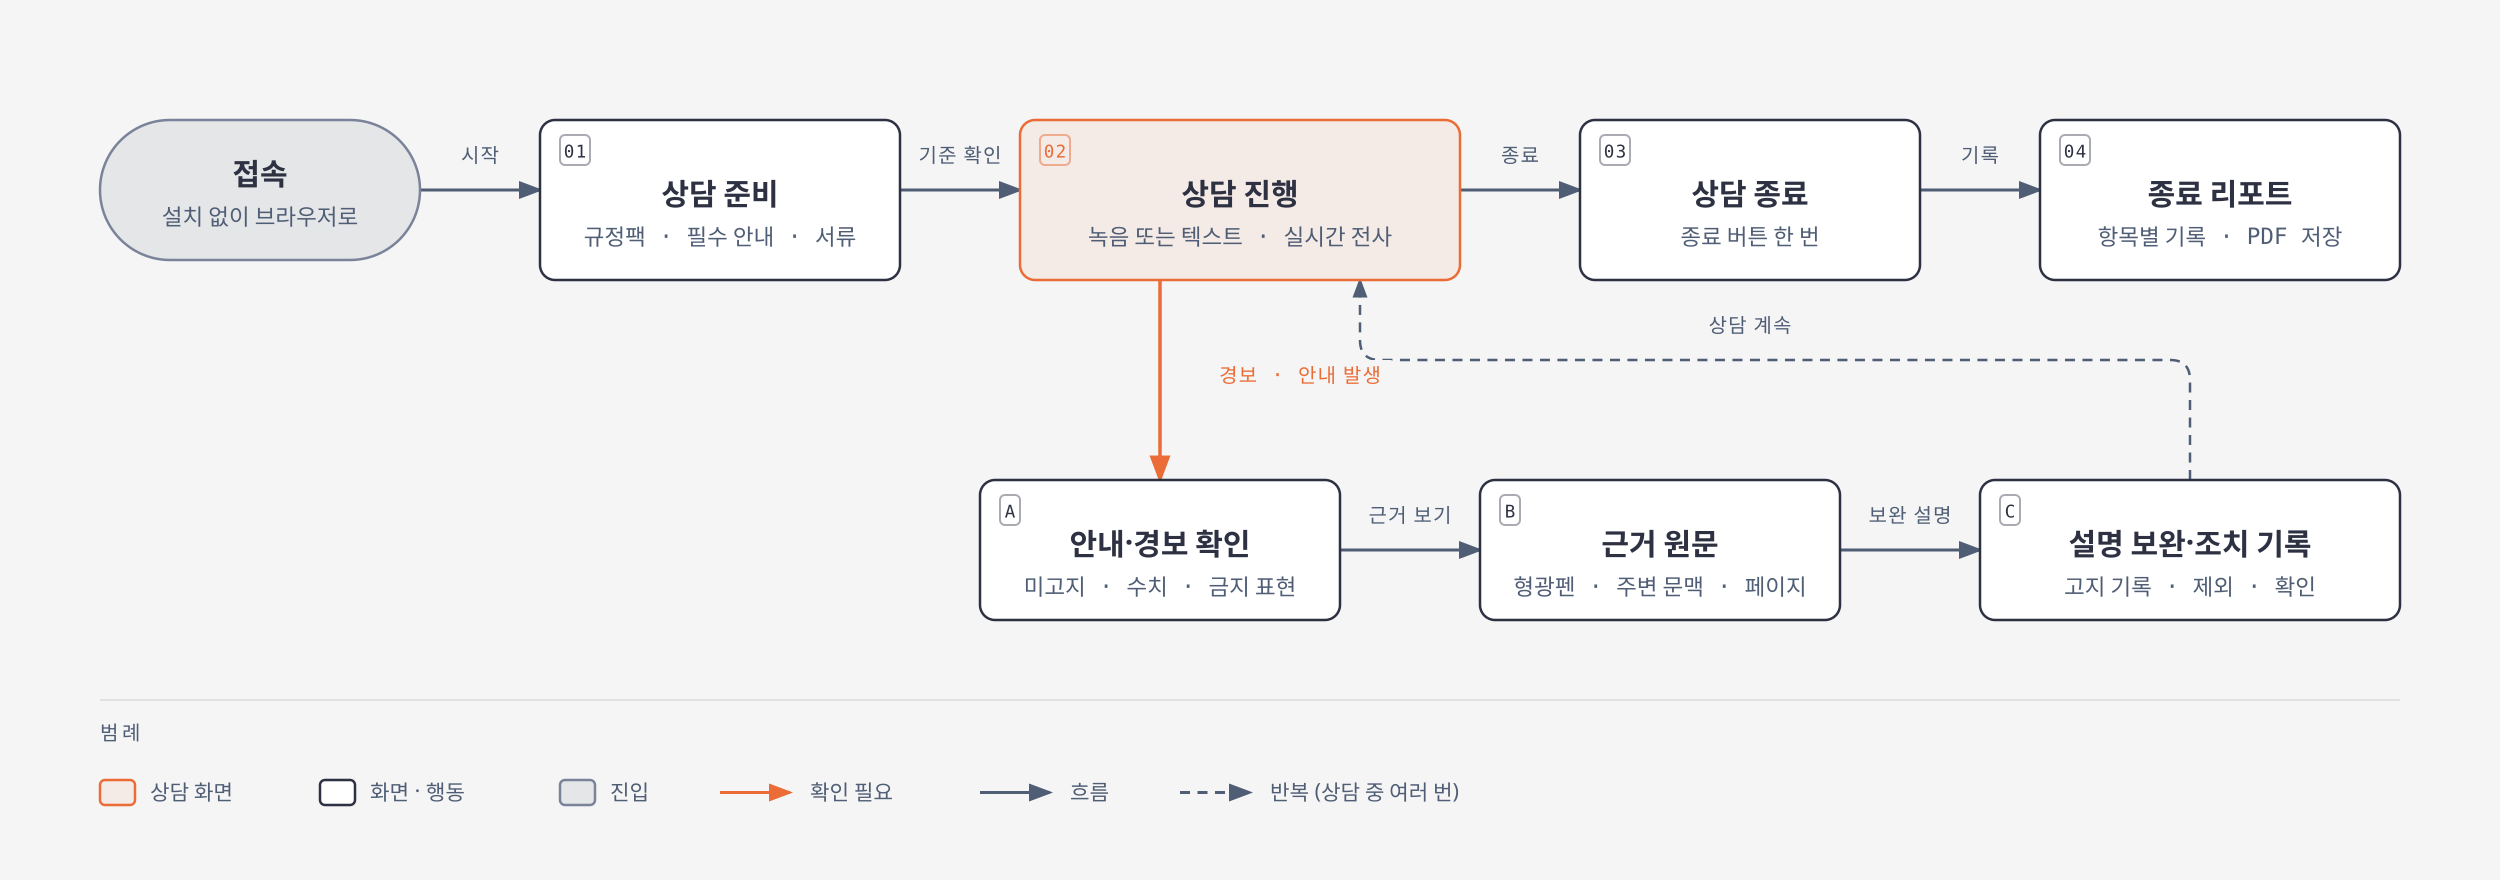
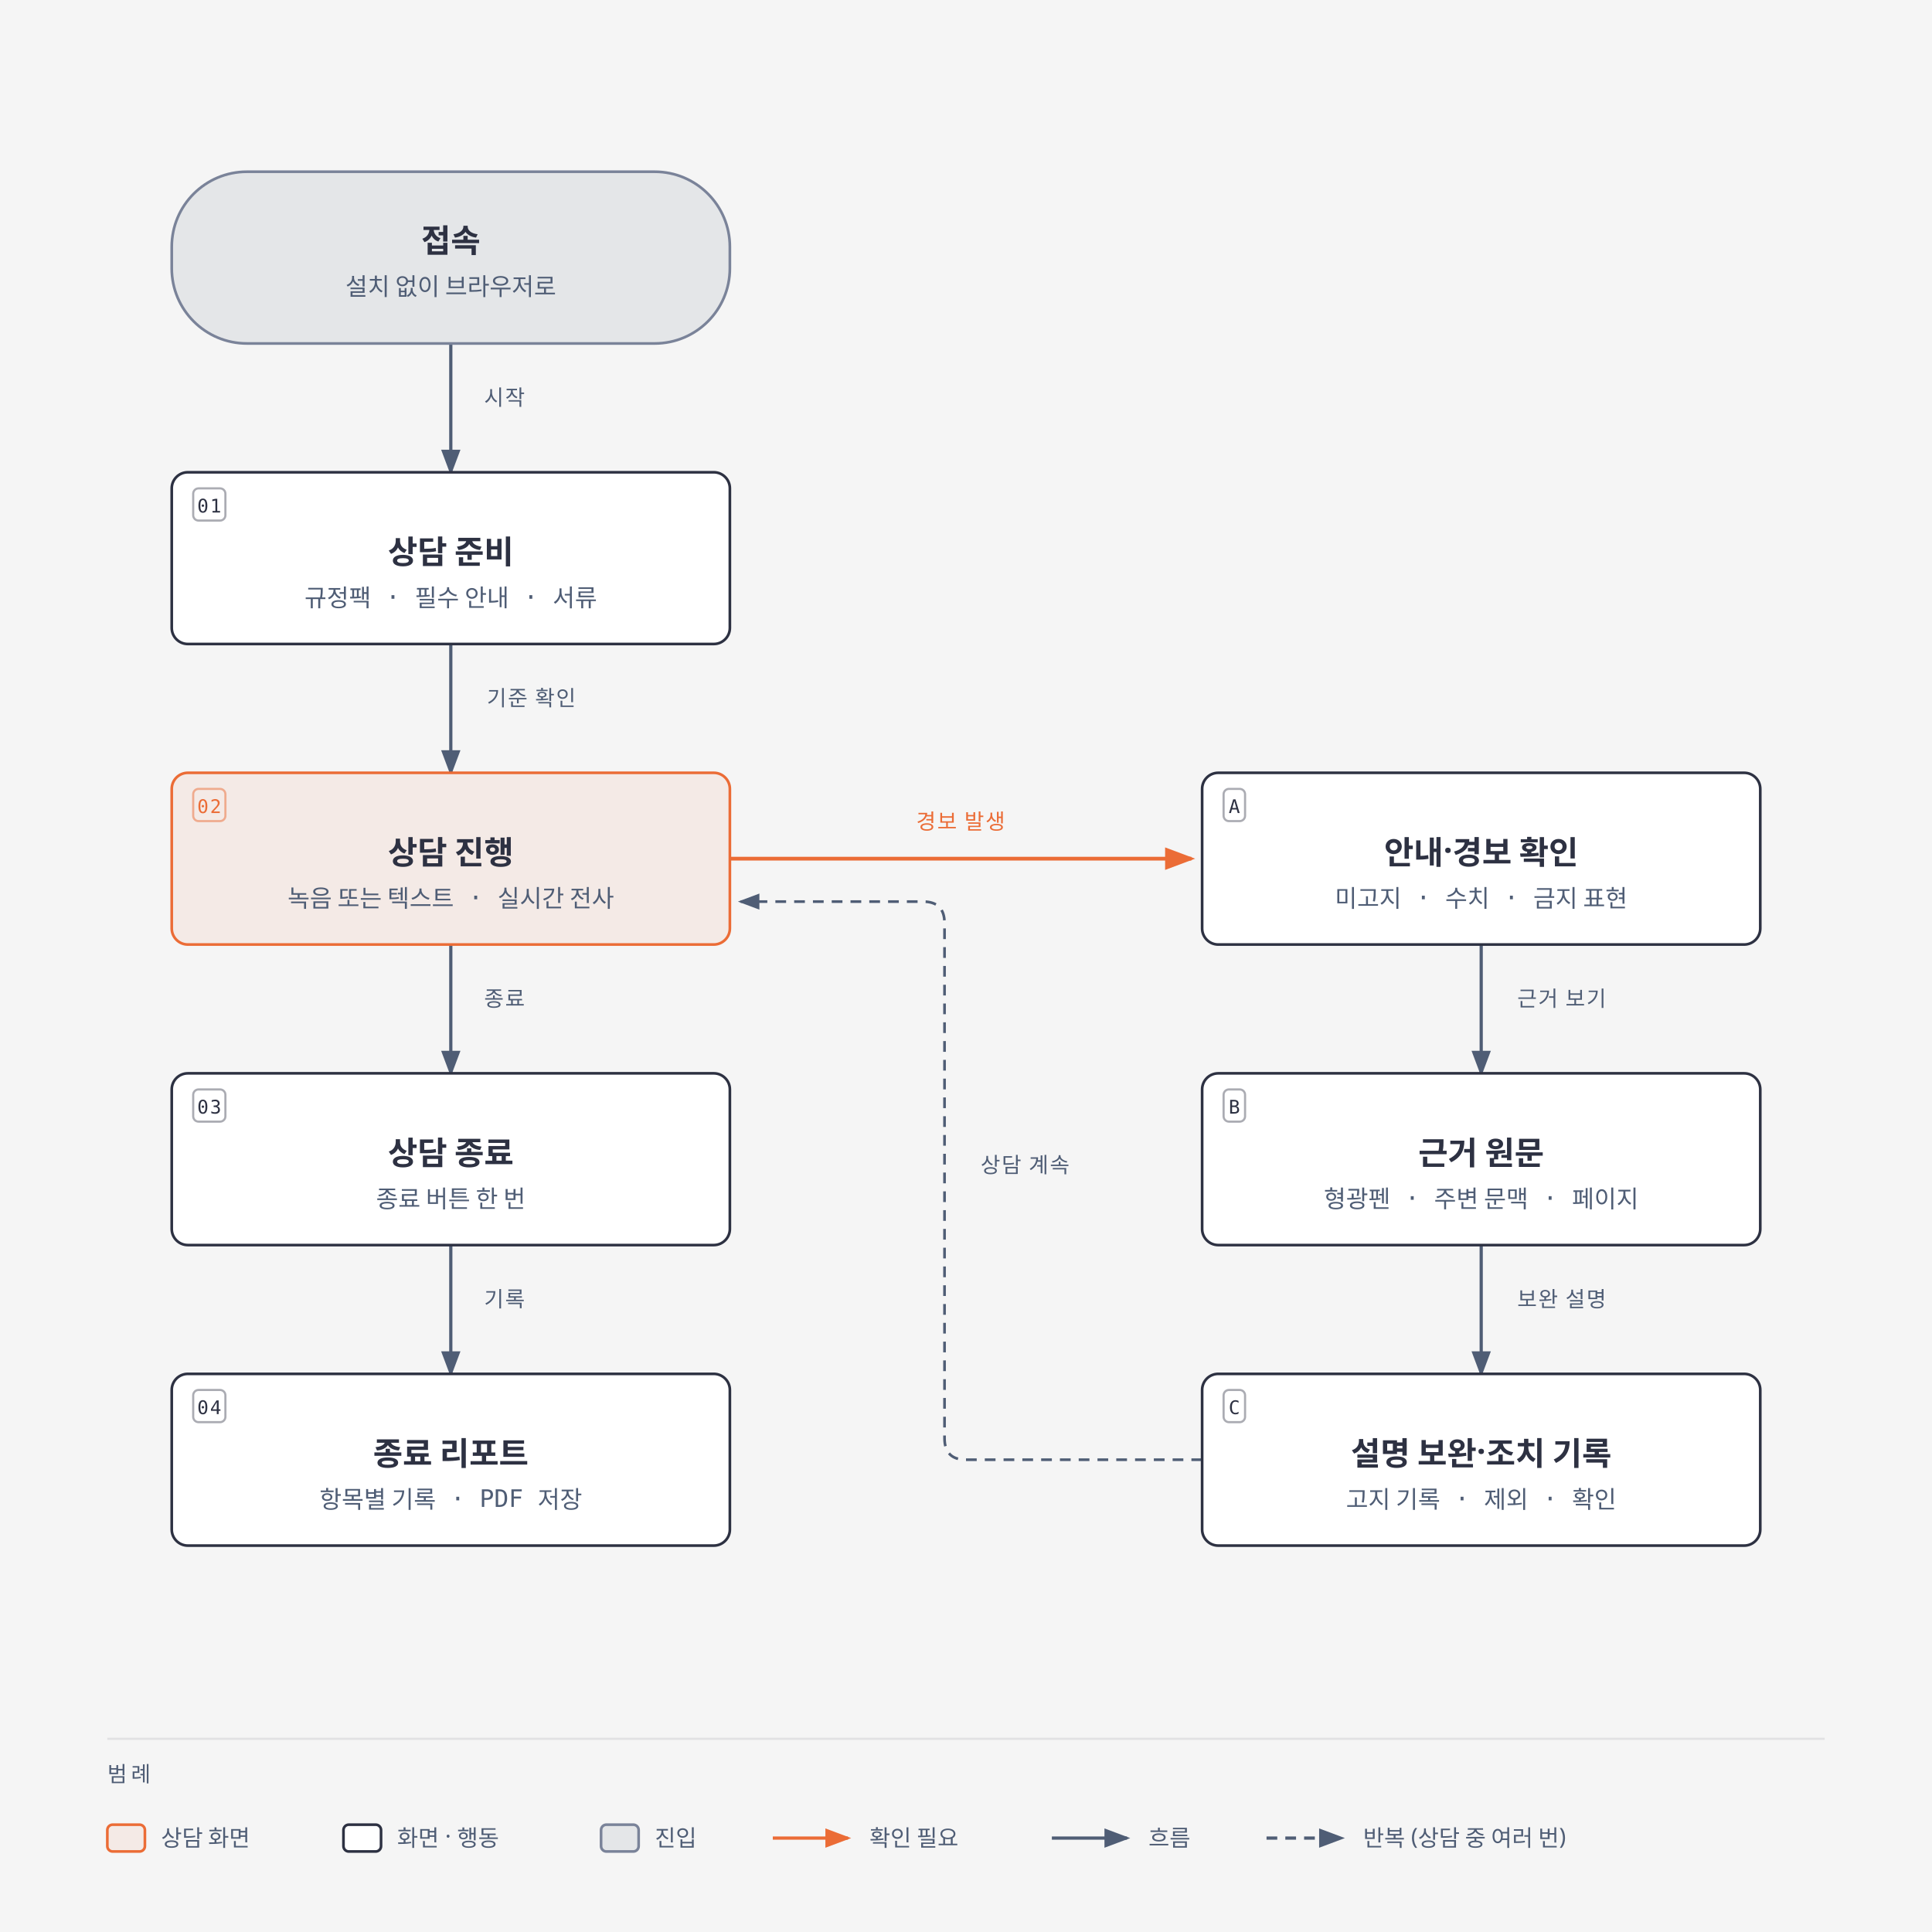
- <svg xmlns="http://www.w3.org/2000/svg" viewBox="0 0 1000 352" role="img" aria-labelledby="05-userflow-title 05-userflow-desc">
+ <svg xmlns="http://www.w3.org/2000/svg" viewBox="0 0 720 720" role="img" aria-labelledby="05-userflow-title 05-userflow-desc">
  <defs>
    <marker id="arrow" markerWidth="8" markerHeight="6" refX="7" refY="3" orient="auto">
      <polygon points="0 0, 8 3, 0 6" fill="#4f5d75" />
    </marker>
    <marker id="arrow-accent" markerWidth="8" markerHeight="6" refX="7" refY="3" orient="auto">
      <polygon points="0 0, 8 3, 0 6" fill="#eb6c36" />
    </marker>
    <marker id="arrow-link" markerWidth="8" markerHeight="6" refX="7" refY="3" orient="auto">
      <polygon points="0 0, 8 3, 0 6" fill="#2e5aa8" />
    </marker>
  </defs>
  <rect width="100%" height="100%" fill="#f5f5f5" />
-   <g transform="translate(0,-104)">
-     <path d="M 168,180 L 216,180" fill="none" stroke="#4f5d75" stroke-width="1.2" marker-end="url(#arrow)" />
-     <path d="M 360,180 L 408,180" fill="none" stroke="#4f5d75" stroke-width="1.2" marker-end="url(#arrow)" />
-     <path d="M 584,180 L 632,180" fill="none" stroke="#4f5d75" stroke-width="1.2" marker-end="url(#arrow)" />
-     <path d="M 768,180 L 816,180" fill="none" stroke="#4f5d75" stroke-width="1.2" marker-end="url(#arrow)" />
-     <path d="M 464,216 L 464,296" fill="none" stroke="#eb6c36" stroke-width="1.4" marker-end="url(#arrow-accent)" />
-     <path d="M 536,324 L 592,324" fill="none" stroke="#4f5d75" stroke-width="1.2" marker-end="url(#arrow)" />
-     <path d="M 736,324 L 792,324" fill="none" stroke="#4f5d75" stroke-width="1.2" marker-end="url(#arrow)" />
-     <path d="M 876,296 V 256 Q 876,248 868,248 H 552 Q 544,248 544,240 V 216" fill="none" stroke="#4f5d75" stroke-width="1" stroke-dasharray="4,3" marker-end="url(#arrow)" />
-     <rect x="180" y="160" width="24" height="12" rx="2" fill="#f5f5f5" />
-     <text x="192" y="169" fill="#4f5d75" font-size="8" font-family="'Geist Mono', 'Malgun Gothic', ui-monospace, monospace" text-anchor="middle" letter-spacing="0.06em">시작</text>
-     <rect x="362" y="160" width="44" height="12" rx="2" fill="#f5f5f5" />
-     <text x="384" y="169" fill="#4f5d75" font-size="8" font-family="'Geist Mono', 'Malgun Gothic', ui-monospace, monospace" text-anchor="middle" letter-spacing="0.06em">기준 확인</text>
-     <rect x="596" y="160" width="24" height="12" rx="2" fill="#f5f5f5" />
-     <text x="608" y="169" fill="#4f5d75" font-size="8" font-family="'Geist Mono', 'Malgun Gothic', ui-monospace, monospace" text-anchor="middle" letter-spacing="0.06em">종료</text>
-     <rect x="780" y="160" width="24" height="12" rx="2" fill="#f5f5f5" />
-     <text x="792" y="169" fill="#4f5d75" font-size="8" font-family="'Geist Mono', 'Malgun Gothic', ui-monospace, monospace" text-anchor="middle" letter-spacing="0.06em">기록</text>
-     <rect x="482" y="248" width="76" height="12" rx="2" fill="#f5f5f5" />
-     <text x="520" y="257" fill="#eb6c36" font-size="8" font-family="'Geist Mono', 'Malgun Gothic', ui-monospace, monospace" text-anchor="middle" letter-spacing="0.06em">경보 · 안내 발생</text>
-     <rect x="542" y="304" width="44" height="12" rx="2" fill="#f5f5f5" />
-     <text x="564" y="313" fill="#4f5d75" font-size="8" font-family="'Geist Mono', 'Malgun Gothic', ui-monospace, monospace" text-anchor="middle" letter-spacing="0.06em">근거 보기</text>
-     <rect x="742" y="304" width="44" height="12" rx="2" fill="#f5f5f5" />
-     <text x="764" y="313" fill="#4f5d75" font-size="8" font-family="'Geist Mono', 'Malgun Gothic', ui-monospace, monospace" text-anchor="middle" letter-spacing="0.06em">보완 설명</text>
-     <rect x="678" y="228" width="44" height="12" rx="2" fill="#f5f5f5" />
-     <text x="700" y="237" fill="#4f5d75" font-size="8" font-family="'Geist Mono', 'Malgun Gothic', ui-monospace, monospace" text-anchor="middle" letter-spacing="0.06em">상담 계속</text>
-     <rect x="40" y="152" width="128" height="56" rx="28" fill="#f5f5f5" />
-     <rect x="40" y="152" width="128" height="56" rx="28" fill="rgba(79,93,117,0.10)" stroke="#7a8399" stroke-width="1" />
-     <text x="104" y="178" fill="#2d3142" font-size="12" font-weight="600" font-family="'Geist', 'Malgun Gothic', system-ui, sans-serif" text-anchor="middle">접속</text>
-     <text x="104" y="194" fill="#4f5d75" font-size="9" font-family="'Geist Mono', 'Malgun Gothic', ui-monospace, monospace" text-anchor="middle">설치 없이 브라우저로</text>
-     <rect x="216" y="152" width="144" height="64" rx="6" fill="#f5f5f5" />
-     <rect x="216" y="152" width="144" height="64" rx="6" fill="#ffffff" stroke="#2d3142" stroke-width="1" />
-     <rect x="224" y="158" width="12" height="12" rx="2" fill="transparent" stroke="rgba(45,49,66,0.40)" stroke-width="0.8" />
-     <text x="230" y="167" fill="#2d3142" font-size="7" font-family="'Geist Mono', 'Malgun Gothic', ui-monospace, monospace" text-anchor="middle" letter-spacing="0.08em">01</text>
-     <text x="288" y="186" fill="#2d3142" font-size="12" font-weight="600" font-family="'Geist', 'Malgun Gothic', system-ui, sans-serif" text-anchor="middle">상담 준비</text>
-     <text x="288" y="202" fill="#4f5d75" font-size="9" font-family="'Geist Mono', 'Malgun Gothic', ui-monospace, monospace" text-anchor="middle">규정팩 · 필수 안내 · 서류</text>
-     <rect x="408" y="152" width="176" height="64" rx="6" fill="#f5f5f5" />
-     <rect x="408" y="152" width="176" height="64" rx="6" fill="rgba(235,108,54,0.08)" stroke="#eb6c36" stroke-width="1" />
-     <rect x="416" y="158" width="12" height="12" rx="2" fill="transparent" stroke="rgba(235,108,54,0.50)" stroke-width="0.8" />
-     <text x="422" y="167" fill="#eb6c36" font-size="7" font-family="'Geist Mono', 'Malgun Gothic', ui-monospace, monospace" text-anchor="middle" letter-spacing="0.08em">02</text>
-     <text x="496" y="186" fill="#2d3142" font-size="12" font-weight="600" font-family="'Geist', 'Malgun Gothic', system-ui, sans-serif" text-anchor="middle">상담 진행</text>
-     <text x="496" y="202" fill="#4f5d75" font-size="9" font-family="'Geist Mono', 'Malgun Gothic', ui-monospace, monospace" text-anchor="middle">녹음 또는 텍스트 · 실시간 전사</text>
-     <rect x="632" y="152" width="136" height="64" rx="6" fill="#f5f5f5" />
-     <rect x="632" y="152" width="136" height="64" rx="6" fill="#ffffff" stroke="#2d3142" stroke-width="1" />
-     <rect x="640" y="158" width="12" height="12" rx="2" fill="transparent" stroke="rgba(45,49,66,0.40)" stroke-width="0.8" />
-     <text x="646" y="167" fill="#2d3142" font-size="7" font-family="'Geist Mono', 'Malgun Gothic', ui-monospace, monospace" text-anchor="middle" letter-spacing="0.08em">03</text>
-     <text x="700" y="186" fill="#2d3142" font-size="12" font-weight="600" font-family="'Geist', 'Malgun Gothic', system-ui, sans-serif" text-anchor="middle">상담 종료</text>
-     <text x="700" y="202" fill="#4f5d75" font-size="9" font-family="'Geist Mono', 'Malgun Gothic', ui-monospace, monospace" text-anchor="middle">종료 버튼 한 번</text>
-     <rect x="816" y="152" width="144" height="64" rx="6" fill="#f5f5f5" />
-     <rect x="816" y="152" width="144" height="64" rx="6" fill="#ffffff" stroke="#2d3142" stroke-width="1" />
-     <rect x="824" y="158" width="12" height="12" rx="2" fill="transparent" stroke="rgba(45,49,66,0.40)" stroke-width="0.8" />
-     <text x="830" y="167" fill="#2d3142" font-size="7" font-family="'Geist Mono', 'Malgun Gothic', ui-monospace, monospace" text-anchor="middle" letter-spacing="0.08em">04</text>
-     <text x="888" y="186" fill="#2d3142" font-size="12" font-weight="600" font-family="'Geist', 'Malgun Gothic', system-ui, sans-serif" text-anchor="middle">종료 리포트</text>
-     <text x="888" y="202" fill="#4f5d75" font-size="9" font-family="'Geist Mono', 'Malgun Gothic', ui-monospace, monospace" text-anchor="middle">항목별 기록 · PDF 저장</text>
-     <rect x="392" y="296" width="144" height="56" rx="6" fill="#f5f5f5" />
-     <rect x="392" y="296" width="144" height="56" rx="6" fill="#ffffff" stroke="#2d3142" stroke-width="1" />
-     <rect x="400" y="302" width="8" height="12" rx="2" fill="transparent" stroke="rgba(45,49,66,0.40)" stroke-width="0.8" />
-     <text x="404" y="311" fill="#2d3142" font-size="7" font-family="'Geist Mono', 'Malgun Gothic', ui-monospace, monospace" text-anchor="middle" letter-spacing="0.08em">A</text>
-     <text x="464" y="326" fill="#2d3142" font-size="12" font-weight="600" font-family="'Geist', 'Malgun Gothic', system-ui, sans-serif" text-anchor="middle">안내·경보 확인</text>
-     <text x="464" y="342" fill="#4f5d75" font-size="9" font-family="'Geist Mono', 'Malgun Gothic', ui-monospace, monospace" text-anchor="middle">미고지 · 수치 · 금지 표현</text>
-     <rect x="592" y="296" width="144" height="56" rx="6" fill="#f5f5f5" />
-     <rect x="592" y="296" width="144" height="56" rx="6" fill="#ffffff" stroke="#2d3142" stroke-width="1" />
-     <rect x="600" y="302" width="8" height="12" rx="2" fill="transparent" stroke="rgba(45,49,66,0.40)" stroke-width="0.8" />
-     <text x="604" y="311" fill="#2d3142" font-size="7" font-family="'Geist Mono', 'Malgun Gothic', ui-monospace, monospace" text-anchor="middle" letter-spacing="0.08em">B</text>
-     <text x="664" y="326" fill="#2d3142" font-size="12" font-weight="600" font-family="'Geist', 'Malgun Gothic', system-ui, sans-serif" text-anchor="middle">근거 원문</text>
-     <text x="664" y="342" fill="#4f5d75" font-size="9" font-family="'Geist Mono', 'Malgun Gothic', ui-monospace, monospace" text-anchor="middle">형광펜 · 주변 문맥 · 페이지</text>
-     <rect x="792" y="296" width="168" height="56" rx="6" fill="#f5f5f5" />
-     <rect x="792" y="296" width="168" height="56" rx="6" fill="#ffffff" stroke="#2d3142" stroke-width="1" />
-     <rect x="800" y="302" width="8" height="12" rx="2" fill="transparent" stroke="rgba(45,49,66,0.40)" stroke-width="0.8" />
-     <text x="804" y="311" fill="#2d3142" font-size="7" font-family="'Geist Mono', 'Malgun Gothic', ui-monospace, monospace" text-anchor="middle" letter-spacing="0.08em">C</text>
-     <text x="876" y="326" fill="#2d3142" font-size="12" font-weight="600" font-family="'Geist', 'Malgun Gothic', system-ui, sans-serif" text-anchor="middle">설명 보완·조치 기록</text>
-     <text x="876" y="342" fill="#4f5d75" font-size="9" font-family="'Geist Mono', 'Malgun Gothic', ui-monospace, monospace" text-anchor="middle">고지 기록 · 제외 · 확인</text>
+   <g transform="translate(0,0)">
+     <path d="M 168,128 L 168,176" fill="none" stroke="#4f5d75" stroke-width="1.2" marker-end="url(#arrow)" />
+     <path d="M 168,240 L 168,288" fill="none" stroke="#4f5d75" stroke-width="1.2" marker-end="url(#arrow)" />
+     <path d="M 272,320 L 444,320" fill="none" stroke="#eb6c36" stroke-width="1.4" marker-end="url(#arrow-accent)" />
+     <path d="M 552,352 L 552,400" fill="none" stroke="#4f5d75" stroke-width="1.2" marker-end="url(#arrow)" />
+     <path d="M 552,464 L 552,512" fill="none" stroke="#4f5d75" stroke-width="1.2" marker-end="url(#arrow)" />
+     <path d="M 448,544 H 360 Q 352,544 352,536 V 344 Q 352,336 344,336 H 276" fill="none" stroke="#4f5d75" stroke-width="1" stroke-dasharray="4,3" marker-end="url(#arrow)" />
+     <path d="M 168,352 L 168,400" fill="none" stroke="#4f5d75" stroke-width="1.2" marker-end="url(#arrow)" />
+     <path d="M 168,464 L 168,512" fill="none" stroke="#4f5d75" stroke-width="1.2" marker-end="url(#arrow)" />
+     <rect x="176" y="142" width="24" height="12" rx="2" fill="#f5f5f5" />
+     <text x="188" y="151" fill="#4f5d75" font-size="8" font-family="'Geist Mono', 'Malgun Gothic', ui-monospace, monospace" text-anchor="middle" letter-spacing="0.06em">시작</text>
+     <rect x="176" y="254" width="44" height="12" rx="2" fill="#f5f5f5" />
+     <text x="198" y="263" fill="#4f5d75" font-size="8" font-family="'Geist Mono', 'Malgun Gothic', ui-monospace, monospace" text-anchor="middle" letter-spacing="0.06em">기준 확인</text>
+     <rect x="336" y="300" width="44" height="12" rx="2" fill="#f5f5f5" />
+     <text x="358" y="309" fill="#eb6c36" font-size="8" font-family="'Geist Mono', 'Malgun Gothic', ui-monospace, monospace" text-anchor="middle" letter-spacing="0.06em">경보 발생</text>
+     <rect x="560" y="366" width="44" height="12" rx="2" fill="#f5f5f5" />
+     <text x="582" y="375" fill="#4f5d75" font-size="8" font-family="'Geist Mono', 'Malgun Gothic', ui-monospace, monospace" text-anchor="middle" letter-spacing="0.06em">근거 보기</text>
+     <rect x="560" y="478" width="44" height="12" rx="2" fill="#f5f5f5" />
+     <text x="582" y="487" fill="#4f5d75" font-size="8" font-family="'Geist Mono', 'Malgun Gothic', ui-monospace, monospace" text-anchor="middle" letter-spacing="0.06em">보완 설명</text>
+     <rect x="360" y="428" width="44" height="12" rx="2" fill="#f5f5f5" />
+     <text x="382" y="437" fill="#4f5d75" font-size="8" font-family="'Geist Mono', 'Malgun Gothic', ui-monospace, monospace" text-anchor="middle" letter-spacing="0.06em">상담 계속</text>
+     <rect x="176" y="366" width="24" height="12" rx="2" fill="#f5f5f5" />
+     <text x="188" y="375" fill="#4f5d75" font-size="8" font-family="'Geist Mono', 'Malgun Gothic', ui-monospace, monospace" text-anchor="middle" letter-spacing="0.06em">종료</text>
+     <rect x="176" y="478" width="24" height="12" rx="2" fill="#f5f5f5" />
+     <text x="188" y="487" fill="#4f5d75" font-size="8" font-family="'Geist Mono', 'Malgun Gothic', ui-monospace, monospace" text-anchor="middle" letter-spacing="0.06em">기록</text>
+     <rect x="64" y="64" width="208" height="64" rx="28" fill="#f5f5f5" />
+     <rect x="64" y="64" width="208" height="64" rx="28" fill="rgba(79,93,117,0.10)" stroke="#7a8399" stroke-width="1" />
+     <text x="168" y="94" fill="#2d3142" font-size="12" font-weight="600" font-family="'Geist', 'Malgun Gothic', system-ui, sans-serif" text-anchor="middle">접속</text>
+     <text x="168" y="110" fill="#4f5d75" font-size="9" font-family="'Geist Mono', 'Malgun Gothic', ui-monospace, monospace" text-anchor="middle">설치 없이 브라우저로</text>
+     <rect x="64" y="176" width="208" height="64" rx="6" fill="#f5f5f5" />
+     <rect x="64" y="176" width="208" height="64" rx="6" fill="#ffffff" stroke="#2d3142" stroke-width="1" />
+     <rect x="72" y="182" width="12" height="12" rx="2" fill="transparent" stroke="rgba(45,49,66,0.40)" stroke-width="0.8" />
+     <text x="78" y="191" fill="#2d3142" font-size="7" font-family="'Geist Mono', 'Malgun Gothic', ui-monospace, monospace" text-anchor="middle" letter-spacing="0.08em">01</text>
+     <text x="168" y="210" fill="#2d3142" font-size="12" font-weight="600" font-family="'Geist', 'Malgun Gothic', system-ui, sans-serif" text-anchor="middle">상담 준비</text>
+     <text x="168" y="226" fill="#4f5d75" font-size="9" font-family="'Geist Mono', 'Malgun Gothic', ui-monospace, monospace" text-anchor="middle">규정팩 · 필수 안내 · 서류</text>
+     <rect x="64" y="288" width="208" height="64" rx="6" fill="#f5f5f5" />
+     <rect x="64" y="288" width="208" height="64" rx="6" fill="rgba(235,108,54,0.08)" stroke="#eb6c36" stroke-width="1" />
+     <rect x="72" y="294" width="12" height="12" rx="2" fill="transparent" stroke="rgba(235,108,54,0.50)" stroke-width="0.8" />
+     <text x="78" y="303" fill="#eb6c36" font-size="7" font-family="'Geist Mono', 'Malgun Gothic', ui-monospace, monospace" text-anchor="middle" letter-spacing="0.08em">02</text>
+     <text x="168" y="322" fill="#2d3142" font-size="12" font-weight="600" font-family="'Geist', 'Malgun Gothic', system-ui, sans-serif" text-anchor="middle">상담 진행</text>
+     <text x="168" y="338" fill="#4f5d75" font-size="9" font-family="'Geist Mono', 'Malgun Gothic', ui-monospace, monospace" text-anchor="middle">녹음 또는 텍스트 · 실시간 전사</text>
+     <rect x="448" y="288" width="208" height="64" rx="6" fill="#f5f5f5" />
+     <rect x="448" y="288" width="208" height="64" rx="6" fill="#ffffff" stroke="#2d3142" stroke-width="1" />
+     <rect x="456" y="294" width="8" height="12" rx="2" fill="transparent" stroke="rgba(45,49,66,0.40)" stroke-width="0.8" />
+     <text x="460" y="303" fill="#2d3142" font-size="7" font-family="'Geist Mono', 'Malgun Gothic', ui-monospace, monospace" text-anchor="middle" letter-spacing="0.08em">A</text>
+     <text x="552" y="322" fill="#2d3142" font-size="12" font-weight="600" font-family="'Geist', 'Malgun Gothic', system-ui, sans-serif" text-anchor="middle">안내·경보 확인</text>
+     <text x="552" y="338" fill="#4f5d75" font-size="9" font-family="'Geist Mono', 'Malgun Gothic', ui-monospace, monospace" text-anchor="middle">미고지 · 수치 · 금지 표현</text>
+     <rect x="64" y="400" width="208" height="64" rx="6" fill="#f5f5f5" />
+     <rect x="64" y="400" width="208" height="64" rx="6" fill="#ffffff" stroke="#2d3142" stroke-width="1" />
+     <rect x="72" y="406" width="12" height="12" rx="2" fill="transparent" stroke="rgba(45,49,66,0.40)" stroke-width="0.8" />
+     <text x="78" y="415" fill="#2d3142" font-size="7" font-family="'Geist Mono', 'Malgun Gothic', ui-monospace, monospace" text-anchor="middle" letter-spacing="0.08em">03</text>
+     <text x="168" y="434" fill="#2d3142" font-size="12" font-weight="600" font-family="'Geist', 'Malgun Gothic', system-ui, sans-serif" text-anchor="middle">상담 종료</text>
+     <text x="168" y="450" fill="#4f5d75" font-size="9" font-family="'Geist Mono', 'Malgun Gothic', ui-monospace, monospace" text-anchor="middle">종료 버튼 한 번</text>
+     <rect x="448" y="400" width="208" height="64" rx="6" fill="#f5f5f5" />
+     <rect x="448" y="400" width="208" height="64" rx="6" fill="#ffffff" stroke="#2d3142" stroke-width="1" />
+     <rect x="456" y="406" width="8" height="12" rx="2" fill="transparent" stroke="rgba(45,49,66,0.40)" stroke-width="0.8" />
+     <text x="460" y="415" fill="#2d3142" font-size="7" font-family="'Geist Mono', 'Malgun Gothic', ui-monospace, monospace" text-anchor="middle" letter-spacing="0.08em">B</text>
+     <text x="552" y="434" fill="#2d3142" font-size="12" font-weight="600" font-family="'Geist', 'Malgun Gothic', system-ui, sans-serif" text-anchor="middle">근거 원문</text>
+     <text x="552" y="450" fill="#4f5d75" font-size="9" font-family="'Geist Mono', 'Malgun Gothic', ui-monospace, monospace" text-anchor="middle">형광펜 · 주변 문맥 · 페이지</text>
+     <rect x="64" y="512" width="208" height="64" rx="6" fill="#f5f5f5" />
+     <rect x="64" y="512" width="208" height="64" rx="6" fill="#ffffff" stroke="#2d3142" stroke-width="1" />
+     <rect x="72" y="518" width="12" height="12" rx="2" fill="transparent" stroke="rgba(45,49,66,0.40)" stroke-width="0.8" />
+     <text x="78" y="527" fill="#2d3142" font-size="7" font-family="'Geist Mono', 'Malgun Gothic', ui-monospace, monospace" text-anchor="middle" letter-spacing="0.08em">04</text>
+     <text x="168" y="546" fill="#2d3142" font-size="12" font-weight="600" font-family="'Geist', 'Malgun Gothic', system-ui, sans-serif" text-anchor="middle">종료 리포트</text>
+     <text x="168" y="562" fill="#4f5d75" font-size="9" font-family="'Geist Mono', 'Malgun Gothic', ui-monospace, monospace" text-anchor="middle">항목별 기록 · PDF 저장</text>
+     <rect x="448" y="512" width="208" height="64" rx="6" fill="#f5f5f5" />
+     <rect x="448" y="512" width="208" height="64" rx="6" fill="#ffffff" stroke="#2d3142" stroke-width="1" />
+     <rect x="456" y="518" width="8" height="12" rx="2" fill="transparent" stroke="rgba(45,49,66,0.40)" stroke-width="0.8" />
+     <text x="460" y="527" fill="#2d3142" font-size="7" font-family="'Geist Mono', 'Malgun Gothic', ui-monospace, monospace" text-anchor="middle" letter-spacing="0.08em">C</text>
+     <text x="552" y="546" fill="#2d3142" font-size="12" font-weight="600" font-family="'Geist', 'Malgun Gothic', system-ui, sans-serif" text-anchor="middle">설명 보완·조치 기록</text>
+     <text x="552" y="562" fill="#4f5d75" font-size="9" font-family="'Geist Mono', 'Malgun Gothic', ui-monospace, monospace" text-anchor="middle">고지 기록 · 제외 · 확인</text>
  </g>
-   <line x1="40" y1="280" x2="960" y2="280" stroke="rgba(45,49,66,0.10)" stroke-width="0.8" />
-   <text x="40" y="296" fill="#4f5d75" font-size="8" font-family="'Geist Mono', 'Malgun Gothic', ui-monospace, monospace" letter-spacing="0.18em">범례</text>
-   <rect x="40" y="312" width="14" height="10" rx="2" fill="rgba(235,108,54,0.08)" stroke="#eb6c36" stroke-width="1" />
-   <text x="60" y="320" fill="#4f5d75" font-size="8.5" font-family="'Geist', 'Malgun Gothic', system-ui, sans-serif">상담 화면</text>
-   <rect x="128" y="312" width="14" height="10" rx="2" fill="#ffffff" stroke="#2d3142" stroke-width="1" />
-   <text x="148" y="320" fill="#4f5d75" font-size="8.5" font-family="'Geist', 'Malgun Gothic', system-ui, sans-serif">화면 · 행동</text>
-   <rect x="224" y="312" width="14" height="10" rx="2" fill="rgba(79,93,117,0.10)" stroke="#7a8399" stroke-width="1" />
-   <text x="244" y="320" fill="#4f5d75" font-size="8.5" font-family="'Geist', 'Malgun Gothic', system-ui, sans-serif">진입</text>
-   <line x1="288" y1="317" x2="316" y2="317" stroke="#eb6c36" stroke-width="1.2" marker-end="url(#arrow-accent)" />
-   <text x="324" y="320" fill="#4f5d75" font-size="8.5" font-family="'Geist', 'Malgun Gothic', system-ui, sans-serif">확인 필요</text>
-   <line x1="392" y1="317" x2="420" y2="317" stroke="#4f5d75" stroke-width="1.2" marker-end="url(#arrow)" />
-   <text x="428" y="320" fill="#4f5d75" font-size="8.5" font-family="'Geist', 'Malgun Gothic', system-ui, sans-serif">흐름</text>
-   <line x1="472" y1="317" x2="500" y2="317" stroke="#4f5d75" stroke-width="1.2" stroke-dasharray="4,3" marker-end="url(#arrow)" />
-   <text x="508" y="320" fill="#4f5d75" font-size="8.5" font-family="'Geist', 'Malgun Gothic', system-ui, sans-serif">반복 (상담 중 여러 번)</text>
+   <line x1="40" y1="648" x2="680" y2="648" stroke="rgba(45,49,66,0.10)" stroke-width="0.8" />
+   <text x="40" y="664" fill="#4f5d75" font-size="8" font-family="'Geist Mono', 'Malgun Gothic', ui-monospace, monospace" letter-spacing="0.18em">범례</text>
+   <rect x="40" y="680" width="14" height="10" rx="2" fill="rgba(235,108,54,0.08)" stroke="#eb6c36" stroke-width="1" />
+   <text x="60" y="688" fill="#4f5d75" font-size="8.5" font-family="'Geist', 'Malgun Gothic', system-ui, sans-serif">상담 화면</text>
+   <rect x="128" y="680" width="14" height="10" rx="2" fill="#ffffff" stroke="#2d3142" stroke-width="1" />
+   <text x="148" y="688" fill="#4f5d75" font-size="8.5" font-family="'Geist', 'Malgun Gothic', system-ui, sans-serif">화면 · 행동</text>
+   <rect x="224" y="680" width="14" height="10" rx="2" fill="rgba(79,93,117,0.10)" stroke="#7a8399" stroke-width="1" />
+   <text x="244" y="688" fill="#4f5d75" font-size="8.5" font-family="'Geist', 'Malgun Gothic', system-ui, sans-serif">진입</text>
+   <line x1="288" y1="685" x2="316" y2="685" stroke="#eb6c36" stroke-width="1.2" marker-end="url(#arrow-accent)" />
+   <text x="324" y="688" fill="#4f5d75" font-size="8.5" font-family="'Geist', 'Malgun Gothic', system-ui, sans-serif">확인 필요</text>
+   <line x1="392" y1="685" x2="420" y2="685" stroke="#4f5d75" stroke-width="1.2" marker-end="url(#arrow)" />
+   <text x="428" y="688" fill="#4f5d75" font-size="8.5" font-family="'Geist', 'Malgun Gothic', system-ui, sans-serif">흐름</text>
+   <line x1="472" y1="685" x2="500" y2="685" stroke="#4f5d75" stroke-width="1.2" stroke-dasharray="4,3" marker-end="url(#arrow)" />
+   <text x="508" y="688" fill="#4f5d75" font-size="8.5" font-family="'Geist', 'Malgun Gothic', system-ui, sans-serif">반복 (상담 중 여러 번)</text>
</svg>
